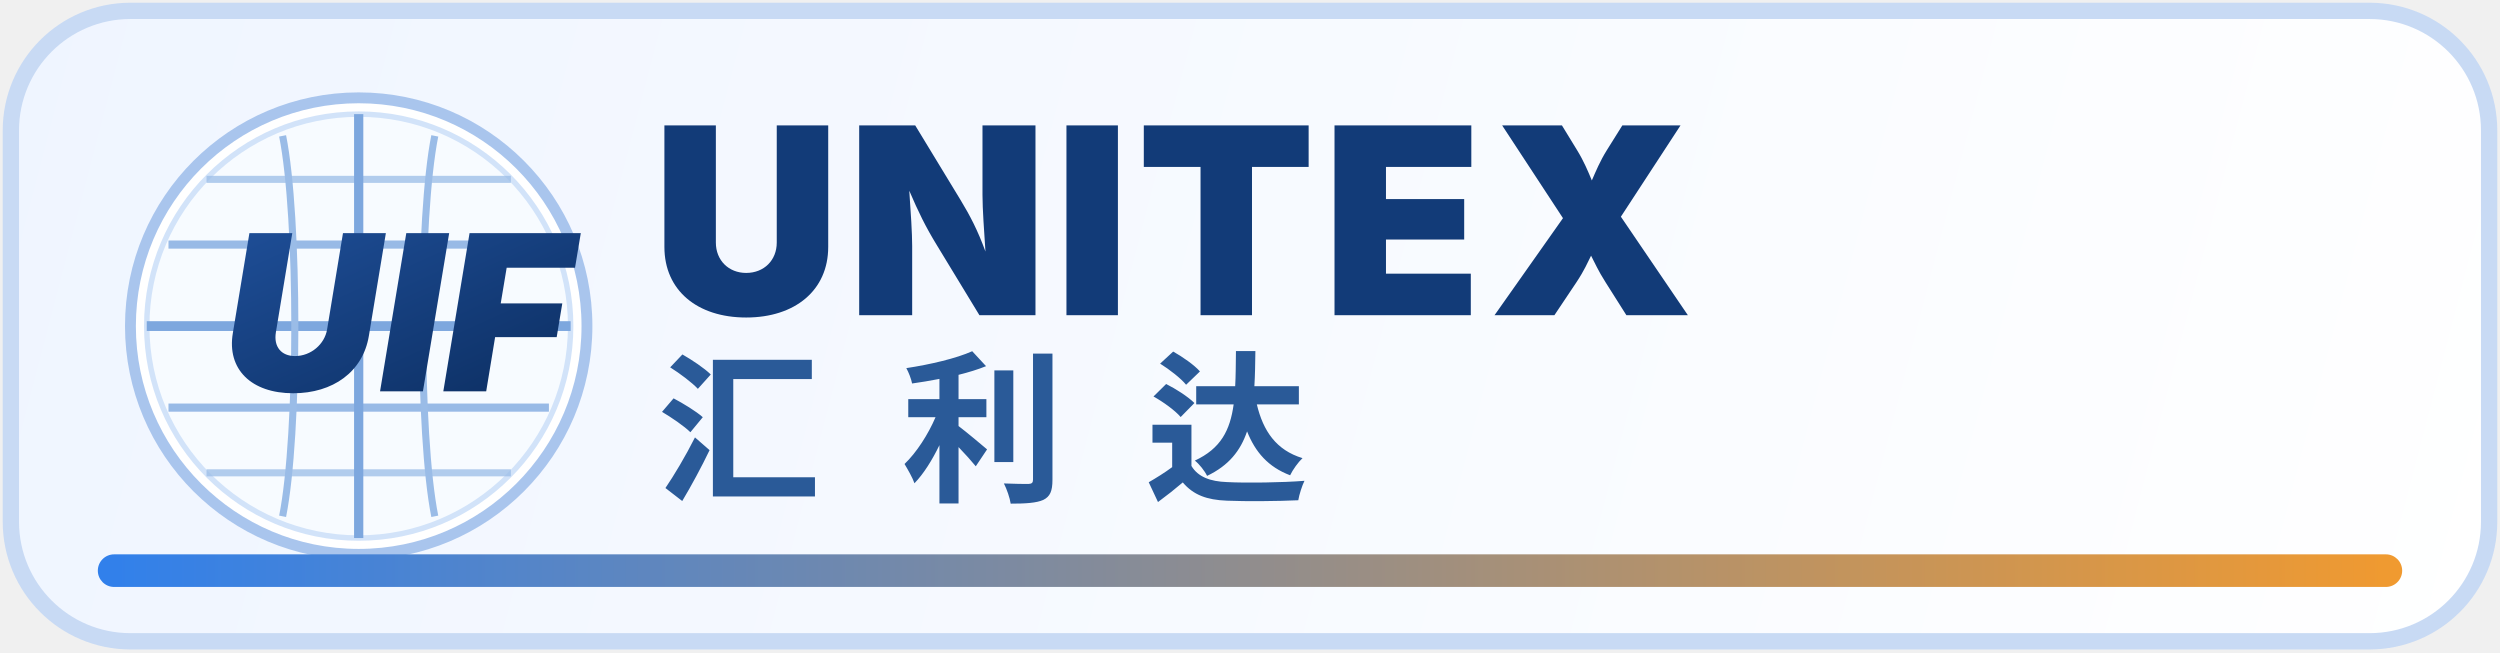
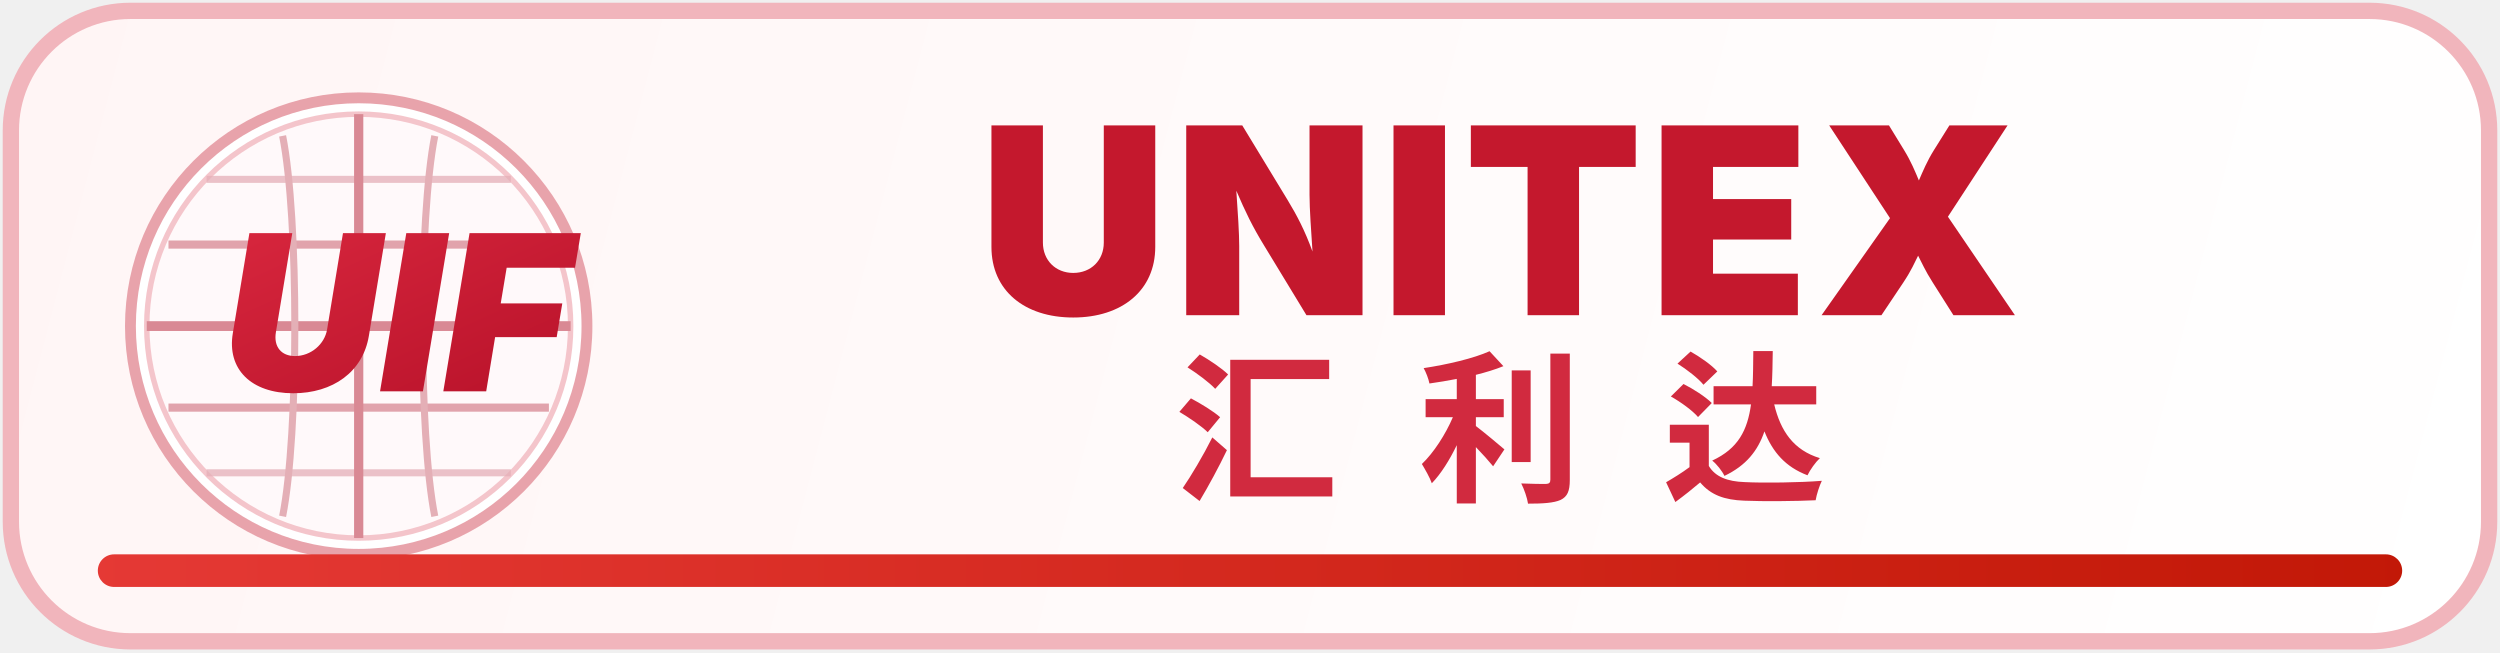
<svg xmlns="http://www.w3.org/2000/svg" width="460" height="120" viewBox="0 0 460 120" fill="none">
  <defs>
    <linearGradient id="bg" x1="0" y1="0" x2="460" y2="120" gradientUnits="userSpaceOnUse">
-       <stop stop-color="#EFF5FF" />
+       <stop stop-color="#FFF5F5" />
      <stop offset="1" stop-color="#FFFFFF" />
    </linearGradient>
-     <linearGradient id="navy" x1="0" y1="0" x2="1" y2="1">
-       <stop stop-color="#1E4E97" />
-       <stop offset="1" stop-color="#0C2E61" />
+     <linearGradient id="redMain" x1="0" y1="0" x2="1" y2="1">
+       <stop stop-color="#D7263D" />
+       <stop offset="1" stop-color="#B8122A" />
    </linearGradient>
    <linearGradient id="accent" x1="0" y1="0" x2="1" y2="0">
-       <stop stop-color="#2F80ED" />
-       <stop offset="1" stop-color="#F29A2E" />
+       <stop stop-color="#E53935" />
+       <stop offset="1" stop-color="#C21807" />
    </linearGradient>
  </defs>
  <rect x="2" y="2" width="456" height="116" rx="22" fill="url(#bg)" />
-   <rect x="2" y="2" width="456" height="116" rx="22" stroke="#C8DAF4" stroke-width="3" />
-   <circle cx="66" cy="60" r="42" fill="white" stroke="#A9C5ED" stroke-width="2" />
-   <circle cx="66" cy="60" r="39" fill="#F7FBFF" stroke="#D2E3F9" />
-   <path d="M27 60H105" stroke="#7DA7DE" stroke-width="1.8" />
-   <path d="M31 45H101" stroke="#8EB3E3" stroke-opacity="0.9" stroke-width="1.5" />
-   <path d="M31 75H101" stroke="#8EB3E3" stroke-opacity="0.9" stroke-width="1.5" />
-   <path d="M38 33H94" stroke="#9ABCE7" stroke-opacity="0.75" stroke-width="1.3" />
-   <path d="M38 87H94" stroke="#9ABCE7" stroke-opacity="0.75" stroke-width="1.3" />
-   <path d="M66 21V99" stroke="#7DA7DE" stroke-width="1.7" />
-   <path d="M52 25C55 40 55 80 52 95" stroke="#9ABCE7" stroke-width="1.3" />
-   <path d="M80 25C77 40 77 80 80 95" stroke="#9ABCE7" stroke-width="1.3" />
-   <text x="41" y="72" fill="url(#navy)" font-family="Inter, Arial, sans-serif" font-size="40" font-weight="900" font-style="italic">UIF</text>
-   <text x="120" y="58" fill="#123B78" font-family="Inter, Arial, sans-serif" font-size="48" font-weight="850" letter-spacing="1.2">UNITEX</text>
-   <text x="121" y="90" fill="#2A5A98" font-family="Inter, Arial, sans-serif" font-size="30" font-weight="750" letter-spacing="4">汇 利 达</text>
+   <rect x="2" y="2" width="456" height="116" rx="22" stroke="#F1B5BC" stroke-width="3" />
+   <circle cx="66" cy="60" r="42" fill="white" stroke="#E8A3AB" stroke-width="2" />
+   <circle cx="66" cy="60" r="39" fill="#FFF9FA" stroke="#F4C5CB" />
+   <path d="M27 60H105" stroke="#D98994" stroke-width="1.8" />
+   <path d="M31 45H101" stroke="#DE9AA3" stroke-opacity="0.9" stroke-width="1.5" />
+   <path d="M31 75H101" stroke="#DE9AA3" stroke-opacity="0.9" stroke-width="1.5" />
+   <path d="M38 33H94" stroke="#E4AFB6" stroke-opacity="0.75" stroke-width="1.3" />
+   <path d="M38 87H94" stroke="#E4AFB6" stroke-opacity="0.75" stroke-width="1.3" />
+   <path d="M66 21V99" stroke="#D98994" stroke-width="1.7" />
+   <path d="M52 25C55 40 55 80 52 95" stroke="#E4AFB6" stroke-width="1.3" />
+   <path d="M80 25C77 40 77 80 80 95" stroke="#E4AFB6" stroke-width="1.3" />
+   <text x="41" y="72" fill="url(#redMain)" font-family="Inter, Arial, sans-serif" font-size="40" font-weight="900" font-style="italic">UIF</text>
+   <text x="276" y="58" text-anchor="middle" fill="#C4182D" font-family="Inter, Arial, sans-serif" font-size="48" font-weight="850" letter-spacing="1.2">UNITEX</text>
+   <text x="276" y="90" text-anchor="middle" fill="#D12A3F" font-family="Inter, Arial, sans-serif" font-size="30" font-weight="750" letter-spacing="4">汇 利 达</text>
  <rect x="18" y="102" width="424" height="6" rx="3" fill="url(#accent)" />
</svg>
